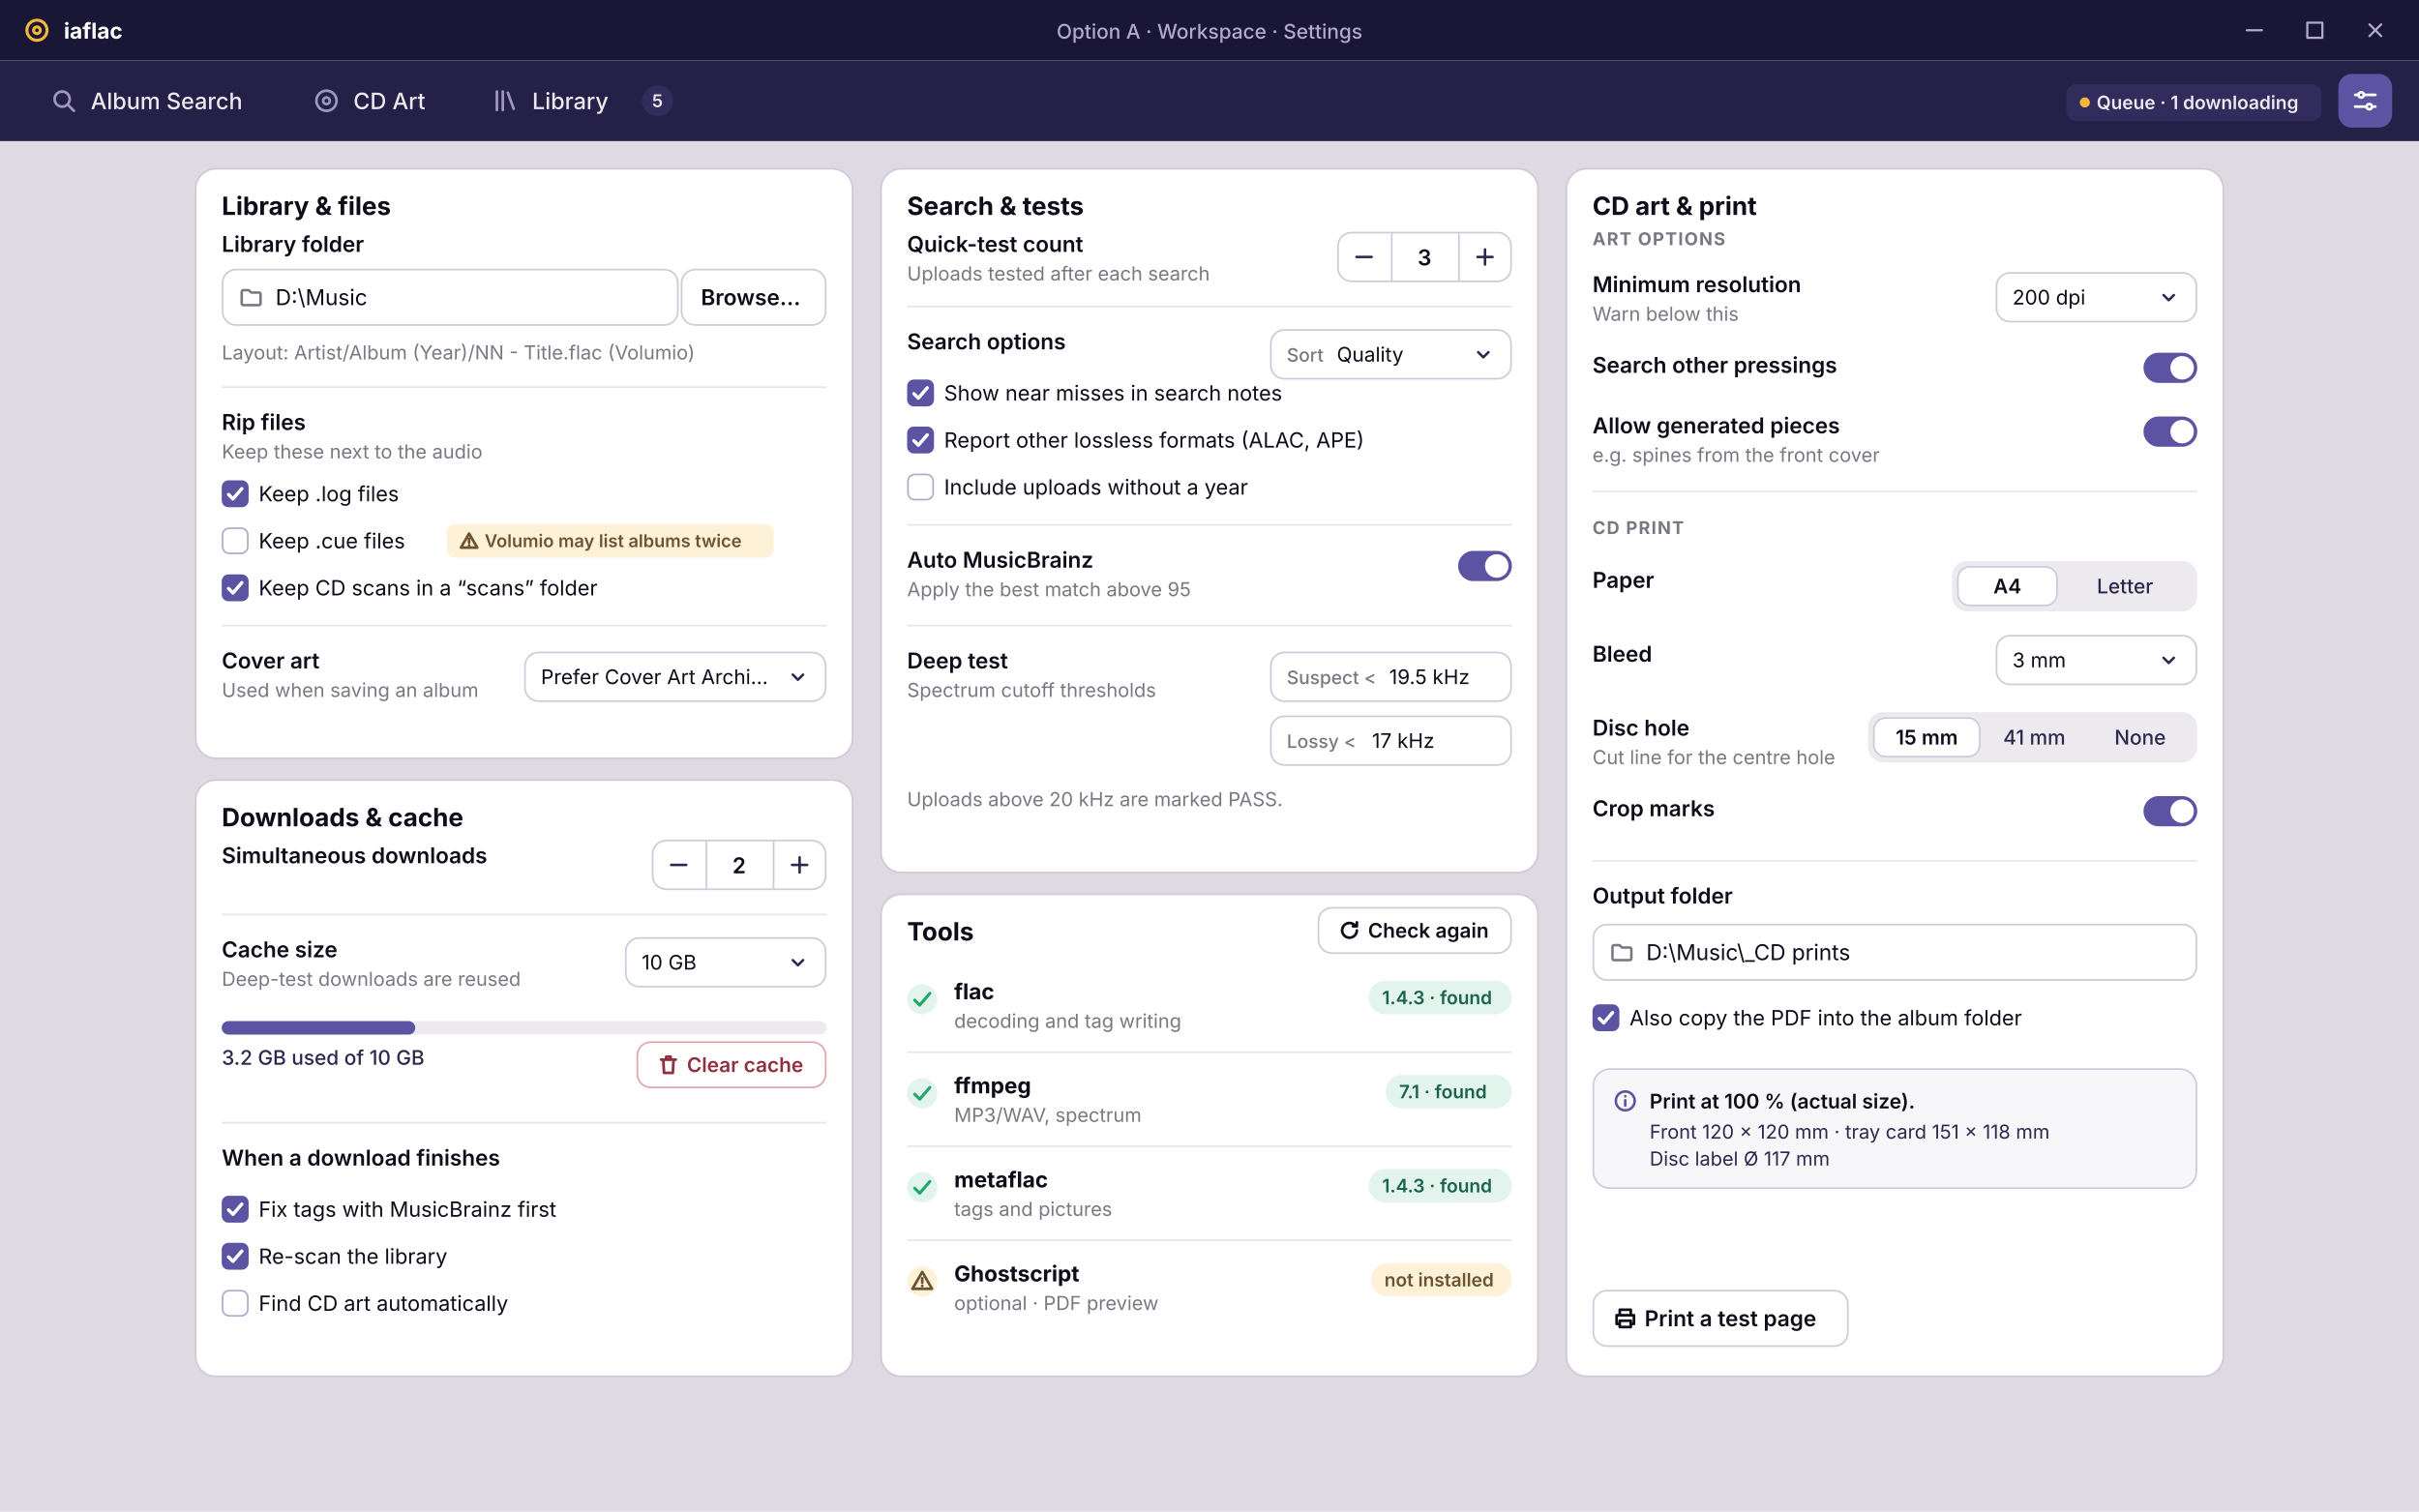
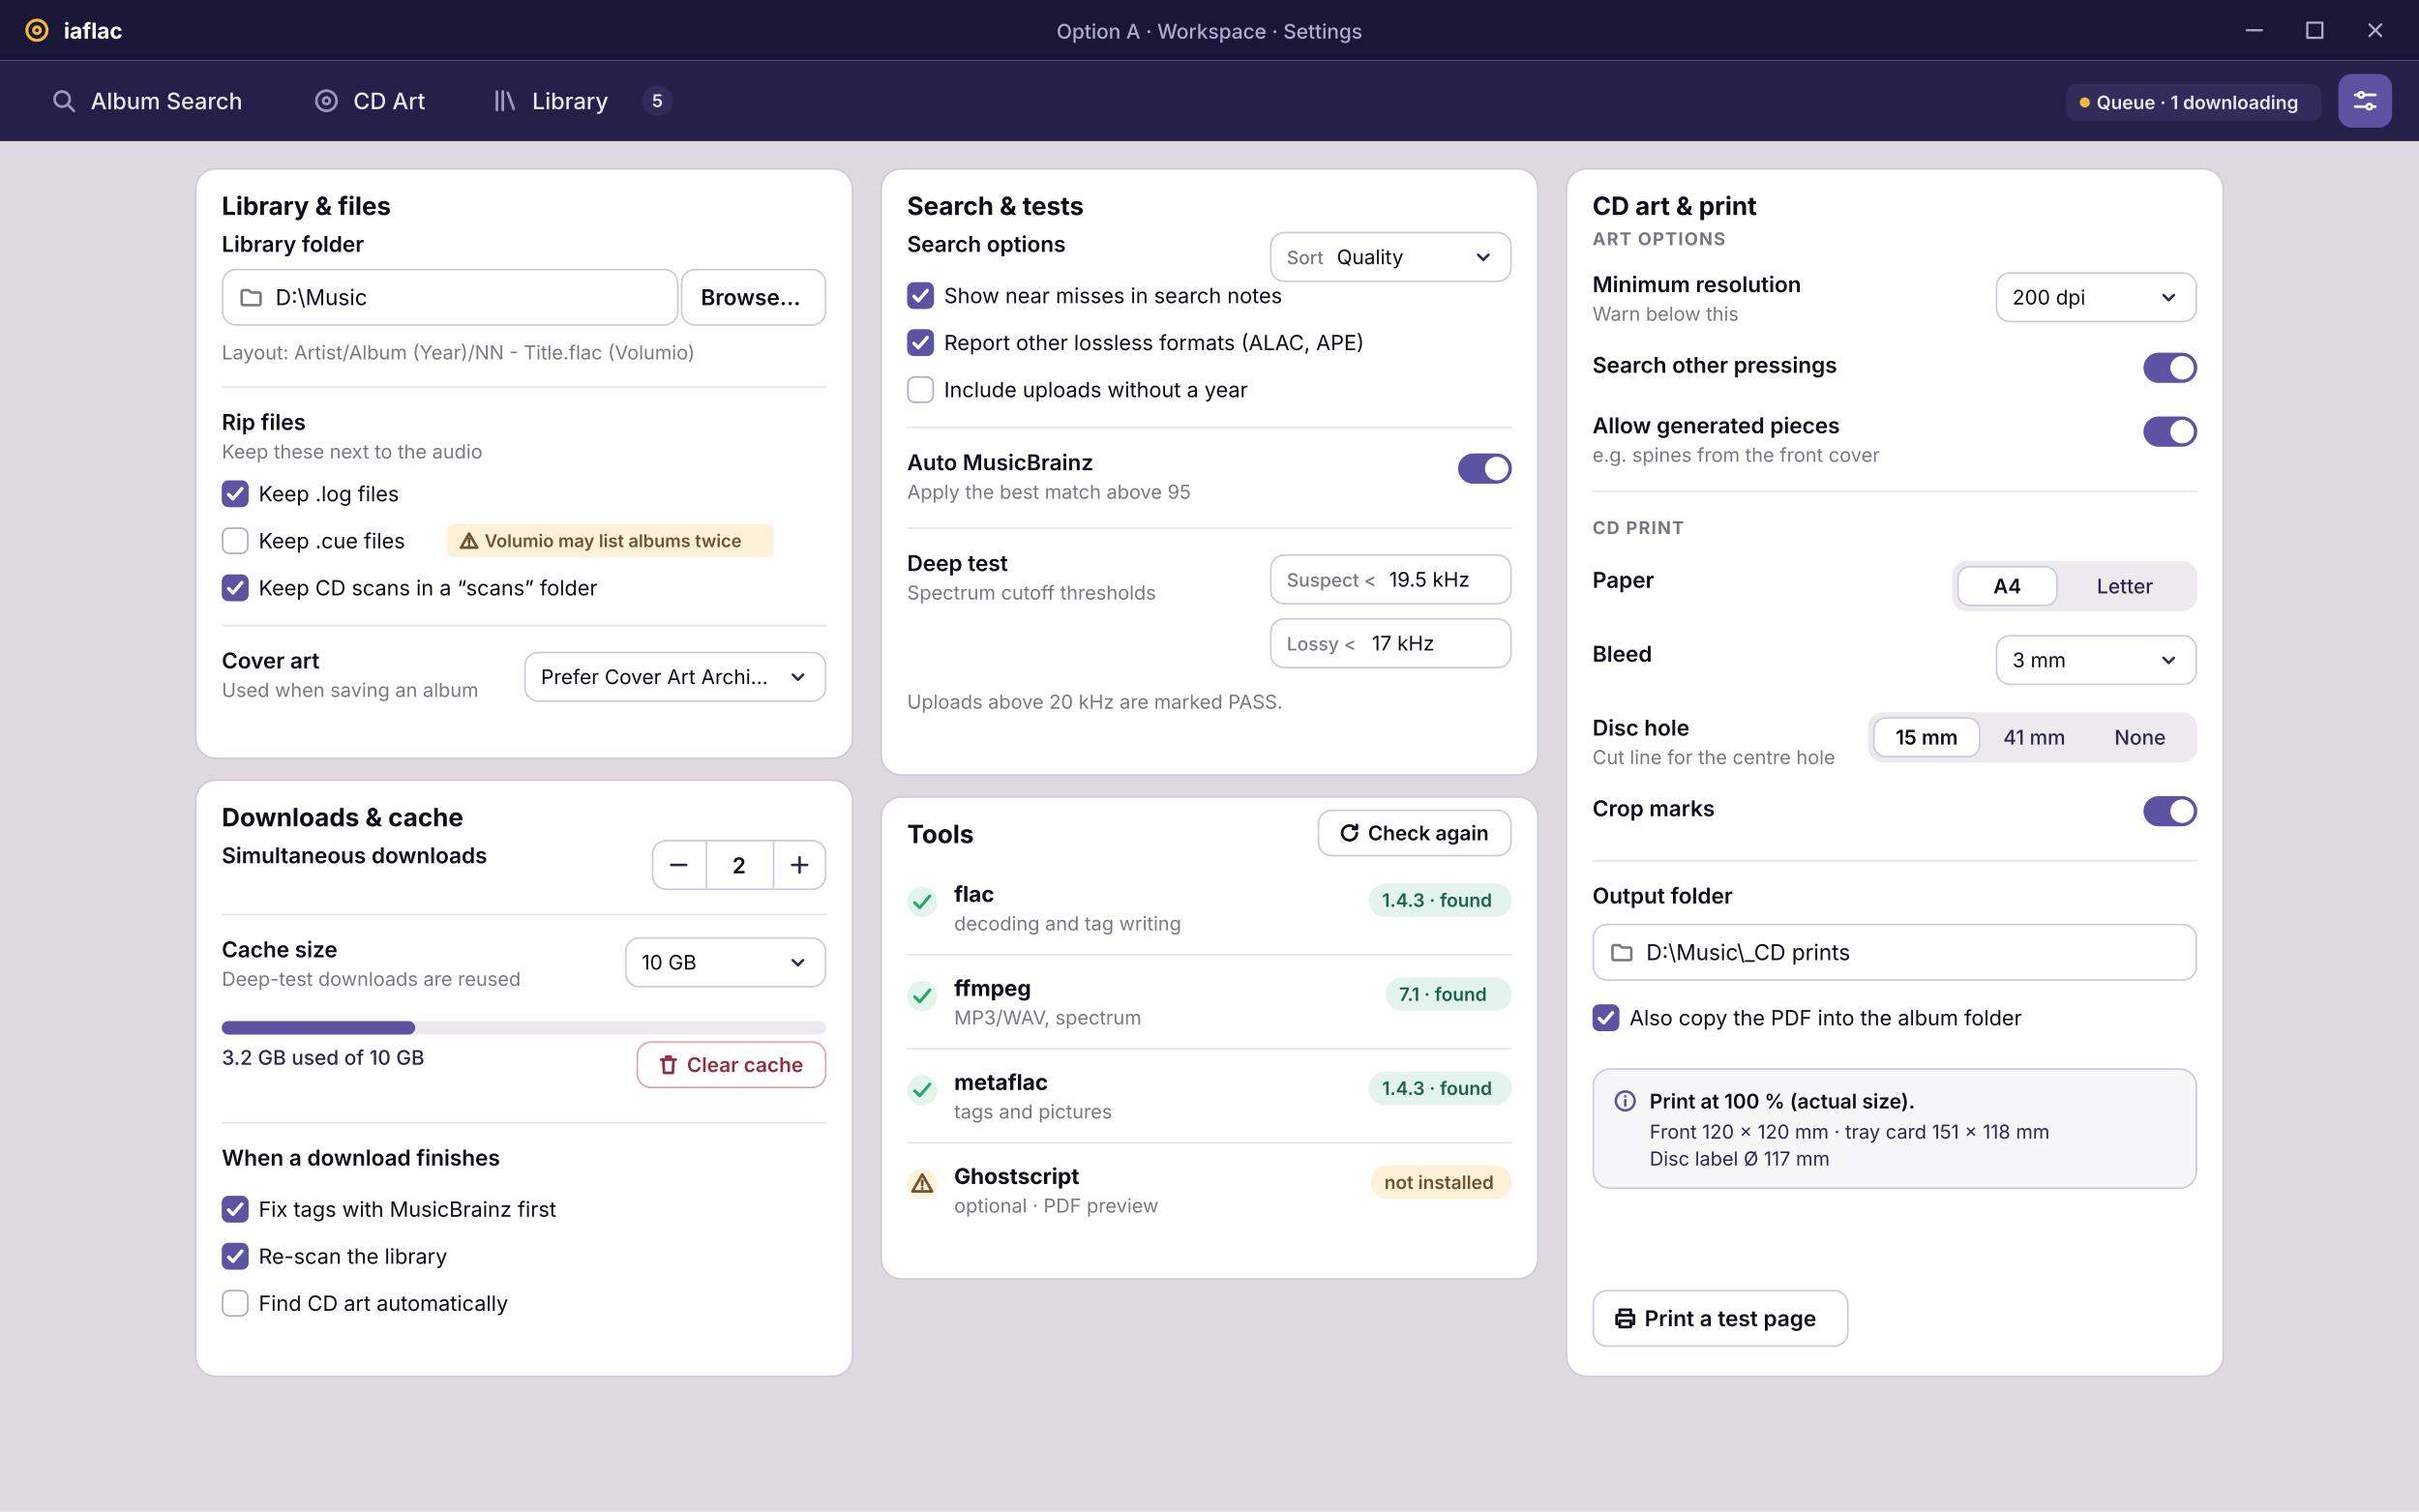
<svg xmlns="http://www.w3.org/2000/svg" width="1440" height="900" viewBox="0 0 1440 900" version="1.1">
  <defs />
  <g id="a4-layer-background">
    <rect id="a4-app-background" x="0" y="0" width="1440" height="900" fill="#DFD9E2" />
  </g>
  <g id="a4-layer-title-bar">
    <g id="a4-window-title-bar">
      <rect x="0" y="0" width="1440" height="36" fill="#1A1736" />
      <path d="M 28 18 A 6 6 0 1 1 16 18 A 6 6 0 1 1 28 18 Z M 24 18 A 2 2 0 1 1 20 18 A 2 2 0 1 1 24 18 Z" fill="none" stroke="#F4B73E" stroke-width="1.8" stroke-linecap="round" stroke-linejoin="round" />
      <text x="38" y="23" font-family="Inter, 'Segoe UI', 'Helvetica Neue', Arial, sans-serif" font-size="13" font-weight="700" fill="#FFFFFF" xml:space="preserve">iaflac</text>
      <text x="720" y="23" font-family="Inter, 'Segoe UI', 'Helvetica Neue', Arial, sans-serif" font-size="12" font-weight="500" fill="#B1AACC" text-anchor="middle" xml:space="preserve">Option A · Workspace · Settings</text>
      <path d="M 1337.5 18 H 1346.5" fill="none" stroke="#B1AACC" stroke-width="1.3" stroke-linecap="round" stroke-linejoin="round" />
      <path d="M 1373.5 13.5 H 1382.5 V 22.5 H 1373.5 Z" fill="none" stroke="#B1AACC" stroke-width="1.3" stroke-linecap="round" stroke-linejoin="round" />
      <path d="M 1410.5 14.5 L 1417.5 21.5 M 1417.5 14.5 L 1410.5 21.5" fill="none" stroke="#B1AACC" stroke-width="1.3" stroke-linecap="round" stroke-linejoin="round" />
    </g>
  </g>
  <g id="a4-layer-navigation">
    <g id="a4-top-bar">
      <rect id="a4-top-bar-background" x="0" y="36" width="1440" height="48" fill="#252047" />
      <g id="a4-nav-album-search">
        <path d="M 41.5 59 A 4.5 4.5 0 1 1 32.5 59 A 4.5 4.5 0 1 1 41.5 59 Z M 40.4 62.4 L 44 66" fill="none" stroke="#9E96C2" stroke-width="1.6" stroke-linecap="round" stroke-linejoin="round" />
        <text x="54" y="65" font-family="Inter, 'Segoe UI', 'Helvetica Neue', Arial, sans-serif" font-size="13.5" font-weight="500" fill="#ECE8EE" xml:space="preserve">Album Search</text>
      </g>
      <g id="a4-nav-cd-art">
        <path d="M 200.35 60 A 6 6 0 1 1 188.35 60 A 6 6 0 1 1 200.35 60 Z M 196.35 60 A 2 2 0 1 1 192.35 60 A 2 2 0 1 1 196.35 60 Z" fill="none" stroke="#9E96C2" stroke-width="1.6" stroke-linecap="round" stroke-linejoin="round" />
        <text x="210.35" y="65" font-family="Inter, 'Segoe UI', 'Helvetica Neue', Arial, sans-serif" font-size="13.5" font-weight="500" fill="#ECE8EE" xml:space="preserve">CD Art</text>
      </g>
      <g id="a4-nav-library">
        <path d="M 295.8 54.5 V 65.5 M 299.3 54.5 V 65.5 M 302.3 55.2 L 305.8 64.8" fill="none" stroke="#9E96C2" stroke-width="1.6" stroke-linecap="round" stroke-linejoin="round" />
        <text x="316.8" y="65" font-family="Inter, 'Segoe UI', 'Helvetica Neue', Arial, sans-serif" font-size="13.5" font-weight="500" fill="#ECE8EE" xml:space="preserve">Library</text>
        <g id="a4-chip-5">
          <rect x="382.15" y="51" width="18.59" height="18" rx="9" fill="#322C5C" />
          <text x="388.15" y="63.78" font-family="Inter, 'Segoe UI', 'Helvetica Neue', Arial, sans-serif" font-size="10.5" font-weight="600" fill="#ECE8EE" xml:space="preserve">5</text>
        </g>
      </g>
      <g id="a4-queue-indicator">
        <g id="a4-chip-queue-1-downloading">
          <rect x="1230.09" y="50" width="151.91" height="22" rx="6" fill="#322C5C" />
          <circle cx="1241.09" cy="61" r="3" fill="#F4B73E" />
          <text x="1248.09" y="64.96" font-family="Inter, 'Segoe UI', 'Helvetica Neue', Arial, sans-serif" font-size="11" font-weight="600" fill="#ECE8EE" xml:space="preserve">Queue · 1 downloading</text>
        </g>
      </g>
      <g id="a4-nav-settings">
        <rect x="1392" y="44" width="32" height="32" rx="8" fill="#5C53A2" />
        <path d="M 1402 56.5 H 1404 M 1407.2 56.5 H 1414 M 1402 63.5 H 1408.8 M 1412 63.5 H 1414 M 1407.2 56.5 A 1.6 1.6 0 1 1 1404 56.5 A 1.6 1.6 0 1 1 1407.2 56.5 Z M 1412 63.5 A 1.6 1.6 0 1 1 1408.8 63.5 A 1.6 1.6 0 1 1 1412 63.5 Z" fill="none" stroke="#FFFFFF" stroke-width="1.6" stroke-linecap="round" stroke-linejoin="round" />
      </g>
    </g>
  </g>
  <g id="a4-layer-settings-content" transform="translate(-100,-32)">
    <g id="a4-layer-settings">
      <text x="232" y="88" font-family="Inter, 'Segoe UI', 'Helvetica Neue', Arial, sans-serif" font-size="24" font-weight="700" fill="#0F0D1A" xml:space="preserve" />
      <text x="232" y="110" font-family="Inter, 'Segoe UI', 'Helvetica Neue', Arial, sans-serif" font-size="13" font-weight="400" fill="#2C284E" xml:space="preserve" />
      <g id="a4-card-library-files">
        <rect x="216.5" y="132.5" width="391" height="351" rx="12" fill="#FFFFFF" stroke="#CFC9DA" stroke-width="1" />
        <text x="232" y="160" font-family="Inter, 'Segoe UI', 'Helvetica Neue', Arial, sans-serif" font-size="15" font-weight="650" fill="#0F0D1A" xml:space="preserve">Library &amp; files</text>
        <text x="232" y="182" font-family="Inter, 'Segoe UI', 'Helvetica Neue', Arial, sans-serif" font-size="13" font-weight="600" fill="#0F0D1A" xml:space="preserve">Library folder</text>
        <g id="a4-field-library-folder">
          <rect x="232.5" y="192.5" width="271" height="33" rx="8" fill="#FFFFFF" stroke="#CFC9DA" stroke-width="1" />
          <path d="M 243.88 205.72 A 0.94 0.94 0 0 1 244.81 204.78 H 248.09 L 249.5 206.19 H 254.19 A 0.94 0.94 0 0 1 255.12 207.12 V 212.75 A 0.94 0.94 0 0 1 254.19 213.69 H 244.81 A 0.94 0.94 0 0 1 243.88 212.75 Z" fill="none" stroke="#7B7782" stroke-width="1.5" stroke-linecap="round" stroke-linejoin="round" />
          <text x="264" y="213.68" font-family="Inter, 'Segoe UI', 'Helvetica Neue', Arial, sans-serif" font-size="13" font-weight="400" fill="#0F0D1A" xml:space="preserve">D:\Music</text>
        </g>
        <g id="a4-button-browse">
          <rect x="505.75" y="192.5" width="85.75" height="33" rx="8" fill="#FFFFFF" stroke="#CFC9DA" stroke-width="1" />
          <text x="517.25" y="213.68" font-family="Inter, 'Segoe UI', 'Helvetica Neue', Arial, sans-serif" font-size="13" font-weight="600" fill="#0F0D1A" xml:space="preserve">Browse…</text>
        </g>
        <text x="232" y="246" font-family="Inter, 'Segoe UI', 'Helvetica Neue', Arial, sans-serif" font-size="11.5" font-weight="400" fill="#7B7782" xml:space="preserve">Layout: Artist/Album (Year)/NN - Title.flac (Volumio)</text>
        <line x1="232" y1="262.5" x2="592" y2="262.5" stroke="#E9E4EB" stroke-width="1" />
        <text x="232" y="288" font-family="Inter, 'Segoe UI', 'Helvetica Neue', Arial, sans-serif" font-size="13" font-weight="600" fill="#0F0D1A" xml:space="preserve">Rip files</text>
        <text x="232" y="305" font-family="Inter, 'Segoe UI', 'Helvetica Neue', Arial, sans-serif" font-size="11.5" font-weight="400" fill="#7B7782" xml:space="preserve">Keep these next to the audio</text>
        <g id="a4-checkbox-keep-log-files">
          <rect x="232" y="318" width="16" height="16" rx="4" fill="#5C53A2" />
          <path d="M 236.06 326.44 L 238.69 329.06 L 243.94 322.94" fill="none" stroke="#FFFFFF" stroke-width="2" stroke-linecap="round" stroke-linejoin="round" />
          <text x="254" y="330.5" font-family="Inter, 'Segoe UI', 'Helvetica Neue', Arial, sans-serif" font-size="12.5" font-weight="400" fill="#0F0D1A" xml:space="preserve">Keep .log files</text>
        </g>
        <g id="a4-checkbox-keep-cue-files">
          <rect x="232.5" y="346.5" width="15" height="15" rx="4" fill="#FFFFFF" stroke="#B1AACC" stroke-width="1" />
          <text x="254" y="358.5" font-family="Inter, 'Segoe UI', 'Helvetica Neue', Arial, sans-serif" font-size="12.5" font-weight="400" fill="#0F0D1A" xml:space="preserve">Keep .cue files</text>
        </g>
        <g id="a4-chip-volumio-may-list-albums-twice">
          <rect x="366" y="344" width="194.67" height="20" rx="5" fill="#FDF1D8" />
          <path d="M 379.25 349.7 L 384.09 358.06 H 374.41 Z M 379.25 352.83 V 355.02 M 379.25 356.58 V 356.66" fill="none" stroke="#6D5332" stroke-width="1.6" stroke-linecap="round" stroke-linejoin="round" />
          <text x="388.5" y="357.78" font-family="Inter, 'Segoe UI', 'Helvetica Neue', Arial, sans-serif" font-size="10.5" font-weight="600" fill="#6D5332" xml:space="preserve">Volumio may list albums twice</text>
        </g>
        <g id="a4-checkbox-keep-cd-scans-in-a-scans-folder">
          <rect x="232" y="374" width="16" height="16" rx="4" fill="#5C53A2" />
          <path d="M 236.06 382.44 L 238.69 385.06 L 243.94 378.94" fill="none" stroke="#FFFFFF" stroke-width="2" stroke-linecap="round" stroke-linejoin="round" />
          <text x="254" y="386.5" font-family="Inter, 'Segoe UI', 'Helvetica Neue', Arial, sans-serif" font-size="12.5" font-weight="400" fill="#0F0D1A" xml:space="preserve">Keep CD scans in a “scans” folder</text>
        </g>
        <line x1="232" y1="404.5" x2="592" y2="404.5" stroke="#E9E4EB" stroke-width="1" />
        <text x="232" y="430" font-family="Inter, 'Segoe UI', 'Helvetica Neue', Arial, sans-serif" font-size="13" font-weight="600" fill="#0F0D1A" xml:space="preserve">Cover art</text>
        <text x="232" y="447" font-family="Inter, 'Segoe UI', 'Helvetica Neue', Arial, sans-serif" font-size="11.5" font-weight="400" fill="#7B7782" xml:space="preserve">Used when saving an album</text>
        <g id="a4-dropdown-cover-art">
          <rect x="412.5" y="420.5" width="179" height="29" rx="8" fill="#FFFFFF" stroke="#CFC9DA" stroke-width="1" />
          <path d="M 571.94 433.69 L 575 436.75 L 578.06 433.69" fill="none" stroke="#2C284E" stroke-width="1.5" stroke-linecap="round" stroke-linejoin="round" />
          <text x="422" y="439.32" font-family="Inter, 'Segoe UI', 'Helvetica Neue', Arial, sans-serif" font-size="12" font-weight="400" fill="#0F0D1A" xml:space="preserve">Prefer Cover Art Archi…</text>
        </g>
      </g>
      <g id="a4-card-downloads-cache">
        <rect x="216.5" y="496.5" width="391" height="355" rx="12" fill="#FFFFFF" stroke="#CFC9DA" stroke-width="1" />
        <text x="232" y="524" font-family="Inter, 'Segoe UI', 'Helvetica Neue', Arial, sans-serif" font-size="15" font-weight="650" fill="#0F0D1A" xml:space="preserve">Downloads &amp; cache</text>
        <text x="232" y="546" font-family="Inter, 'Segoe UI', 'Helvetica Neue', Arial, sans-serif" font-size="13" font-weight="600" fill="#0F0D1A" xml:space="preserve">Simultaneous downloads</text>
        <g id="a4-stepper-2">
          <rect x="488.5" y="532.5" width="103" height="29" rx="8" fill="#FFFFFF" stroke="#CFC9DA" stroke-width="1" />
          <path d="M 499.5 547 H 508.5" fill="none" stroke="#2C284E" stroke-width="1.5" stroke-linecap="round" stroke-linejoin="round" />
          <text x="540" y="552" font-family="Inter, 'Segoe UI', 'Helvetica Neue', Arial, sans-serif" font-size="13" font-weight="600" fill="#0F0D1A" text-anchor="middle" xml:space="preserve">2</text>
          <path d="M 576 542.5 V 551.5 M 571.5 547 H 580.5" fill="none" stroke="#2C284E" stroke-width="1.5" stroke-linecap="round" stroke-linejoin="round" />
          <line x1="520.5" y1="533" x2="520.5" y2="561" stroke="#CFC9DA" stroke-width="1" />
          <line x1="560.5" y1="533" x2="560.5" y2="561" stroke="#CFC9DA" stroke-width="1" />
        </g>
        <line x1="232" y1="576.5" x2="592" y2="576.5" stroke="#E9E4EB" stroke-width="1" />
        <text x="232" y="602" font-family="Inter, 'Segoe UI', 'Helvetica Neue', Arial, sans-serif" font-size="13" font-weight="600" fill="#0F0D1A" xml:space="preserve">Cache size</text>
        <text x="232" y="619" font-family="Inter, 'Segoe UI', 'Helvetica Neue', Arial, sans-serif" font-size="11.5" font-weight="400" fill="#7B7782" xml:space="preserve">Deep-test downloads are reused</text>
        <g id="a4-progress-32">
          <rect x="232" y="640" width="360" height="8" rx="4" fill="#EDEAEF" />
          <rect x="232" y="640" width="115.2" height="8" rx="4" fill="#5C53A2" />
        </g>
        <text x="232" y="666" font-family="Inter, 'Segoe UI', 'Helvetica Neue', Arial, sans-serif" font-size="12" font-weight="500" fill="#2C284E" xml:space="preserve">3.2 GB used of 10 GB</text>
        <g id="a4-dropdown-cache-limit">
          <rect x="472.5" y="590.5" width="119" height="29" rx="8" fill="#FFFFFF" stroke="#CFC9DA" stroke-width="1" />
          <path d="M 571.94 603.69 L 575 606.75 L 578.06 603.69" fill="none" stroke="#2C284E" stroke-width="1.5" stroke-linecap="round" stroke-linejoin="round" />
          <text x="482" y="609.32" font-family="Inter, 'Segoe UI', 'Helvetica Neue', Arial, sans-serif" font-size="12" font-weight="400" fill="#0F0D1A" xml:space="preserve">10 GB</text>
        </g>
        <g id="a4-button-clear-cache">
          <rect x="479.4" y="652.5" width="112.1" height="27" rx="8" fill="#FFFFFF" stroke="#E1A5AA" stroke-width="1" />
          <path d="M 493.53 662.94 H 502.28 M 496.59 662.94 V 661.19 H 499.21 V 662.94 M 494.84 662.94 L 495.28 670.81 H 500.53 L 500.96 662.94" fill="none" stroke="#922E3D" stroke-width="1.6" stroke-linecap="round" stroke-linejoin="round" />
          <text x="508.9" y="670.32" font-family="Inter, 'Segoe UI', 'Helvetica Neue', Arial, sans-serif" font-size="12" font-weight="600" fill="#922E3D" xml:space="preserve">Clear cache</text>
        </g>
        <line x1="232" y1="700.5" x2="592" y2="700.5" stroke="#E9E4EB" stroke-width="1" />
        <text x="232" y="726" font-family="Inter, 'Segoe UI', 'Helvetica Neue', Arial, sans-serif" font-size="13" font-weight="600" fill="#0F0D1A" xml:space="preserve">When a download finishes</text>
        <g id="a4-checkbox-fix-tags-with-musicbrainz-first">
          <rect x="232" y="744" width="16" height="16" rx="4" fill="#5C53A2" />
          <path d="M 236.06 752.44 L 238.69 755.06 L 243.94 748.94" fill="none" stroke="#FFFFFF" stroke-width="2" stroke-linecap="round" stroke-linejoin="round" />
          <text x="254" y="756.5" font-family="Inter, 'Segoe UI', 'Helvetica Neue', Arial, sans-serif" font-size="12.5" font-weight="400" fill="#0F0D1A" xml:space="preserve">Fix tags with MusicBrainz first</text>
        </g>
        <g id="a4-checkbox-re-scan-the-library">
          <rect x="232" y="772" width="16" height="16" rx="4" fill="#5C53A2" />
          <path d="M 236.06 780.44 L 238.69 783.06 L 243.94 776.94" fill="none" stroke="#FFFFFF" stroke-width="2" stroke-linecap="round" stroke-linejoin="round" />
          <text x="254" y="784.5" font-family="Inter, 'Segoe UI', 'Helvetica Neue', Arial, sans-serif" font-size="12.5" font-weight="400" fill="#0F0D1A" xml:space="preserve">Re-scan the library</text>
        </g>
        <g id="a4-checkbox-find-cd-art-automatically">
          <rect x="232.5" y="800.5" width="15" height="15" rx="4" fill="#FFFFFF" stroke="#B1AACC" stroke-width="1" />
          <text x="254" y="812.5" font-family="Inter, 'Segoe UI', 'Helvetica Neue', Arial, sans-serif" font-size="12.5" font-weight="400" fill="#0F0D1A" xml:space="preserve">Find CD art automatically</text>
        </g>
      </g>
      <g id="a4-card-search-tests">
-         <rect x="624.5" y="132.5" width="391" height="419" rx="12" fill="#FFFFFF" stroke="#CFC9DA" stroke-width="1" />
+         <rect x="624.5" y="132.5" width="391" height="361" rx="12" fill="#FFFFFF" stroke="#CFC9DA" stroke-width="1" />
        <text x="640" y="160" font-family="Inter, 'Segoe UI', 'Helvetica Neue', Arial, sans-serif" font-size="15" font-weight="650" fill="#0F0D1A" xml:space="preserve">Search &amp; tests</text>
-         <text x="640" y="182" font-family="Inter, 'Segoe UI', 'Helvetica Neue', Arial, sans-serif" font-size="13" font-weight="600" fill="#0F0D1A" xml:space="preserve">Quick-test count</text>
-         <text x="640" y="199" font-family="Inter, 'Segoe UI', 'Helvetica Neue', Arial, sans-serif" font-size="11.5" font-weight="400" fill="#7B7782" xml:space="preserve">Uploads tested after each search</text>
-         <g id="a4-stepper-3">
-           <rect x="896.5" y="170.5" width="103" height="29" rx="8" fill="#FFFFFF" stroke="#CFC9DA" stroke-width="1" />
-           <path d="M 907.5 185 H 916.5" fill="none" stroke="#2C284E" stroke-width="1.5" stroke-linecap="round" stroke-linejoin="round" />
-           <text x="948" y="190" font-family="Inter, 'Segoe UI', 'Helvetica Neue', Arial, sans-serif" font-size="13" font-weight="600" fill="#0F0D1A" text-anchor="middle" xml:space="preserve">3</text>
-           <path d="M 984 180.5 V 189.5 M 979.5 185 H 988.5" fill="none" stroke="#2C284E" stroke-width="1.5" stroke-linecap="round" stroke-linejoin="round" />
-           <line x1="928.5" y1="171" x2="928.5" y2="199" stroke="#CFC9DA" stroke-width="1" />
-           <line x1="968.5" y1="171" x2="968.5" y2="199" stroke="#CFC9DA" stroke-width="1" />
-         </g>
-         <line x1="640" y1="214.5" x2="1000" y2="214.5" stroke="#E9E4EB" stroke-width="1" />
+       </g>
+       <g id="a4-search-tests-rows" transform="translate(0,-58)">
        <text x="640" y="240" font-family="Inter, 'Segoe UI', 'Helvetica Neue', Arial, sans-serif" font-size="13" font-weight="600" fill="#0F0D1A" xml:space="preserve">Search options</text>
        <g id="a4-checkbox-show-near-misses-in-search-notes">
          <rect x="640" y="258" width="16" height="16" rx="4" fill="#5C53A2" />
          <path d="M 644.06 266.44 L 646.69 269.06 L 651.94 262.94" fill="none" stroke="#FFFFFF" stroke-width="2" stroke-linecap="round" stroke-linejoin="round" />
          <text x="662" y="270.5" font-family="Inter, 'Segoe UI', 'Helvetica Neue', Arial, sans-serif" font-size="12.5" font-weight="400" fill="#0F0D1A" xml:space="preserve">Show near misses in search notes</text>
        </g>
        <g id="a4-checkbox-report-other-lossless-formats-alac-ape">
          <rect x="640" y="286" width="16" height="16" rx="4" fill="#5C53A2" />
          <path d="M 644.06 294.44 L 646.69 297.06 L 651.94 290.94" fill="none" stroke="#FFFFFF" stroke-width="2" stroke-linecap="round" stroke-linejoin="round" />
          <text x="662" y="298.5" font-family="Inter, 'Segoe UI', 'Helvetica Neue', Arial, sans-serif" font-size="12.5" font-weight="400" fill="#0F0D1A" xml:space="preserve">Report other lossless formats (ALAC, APE)</text>
        </g>
        <g id="a4-checkbox-include-uploads-without-a-year">
          <rect x="640.5" y="314.5" width="15" height="15" rx="4" fill="#FFFFFF" stroke="#B1AACC" stroke-width="1" />
          <text x="662" y="326.5" font-family="Inter, 'Segoe UI', 'Helvetica Neue', Arial, sans-serif" font-size="12.5" font-weight="400" fill="#0F0D1A" xml:space="preserve">Include uploads without a year</text>
        </g>
        <g id="a4-dropdown-default-sort">
          <rect x="856.5" y="228.5" width="143" height="29" rx="8" fill="#FFFFFF" stroke="#CFC9DA" stroke-width="1" />
          <text x="866" y="247.32" font-family="Inter, 'Segoe UI', 'Helvetica Neue', Arial, sans-serif" font-size="11" font-weight="500" fill="#7B7782" xml:space="preserve">Sort</text>
          <path d="M 979.94 241.69 L 983 244.75 L 986.06 241.69" fill="none" stroke="#2C284E" stroke-width="1.5" stroke-linecap="round" stroke-linejoin="round" />
          <text x="895.77" y="247.32" font-family="Inter, 'Segoe UI', 'Helvetica Neue', Arial, sans-serif" font-size="12" font-weight="400" fill="#0F0D1A" xml:space="preserve">Quality</text>
        </g>
        <line x1="640" y1="344.5" x2="1000" y2="344.5" stroke="#E9E4EB" stroke-width="1" />
        <text x="640" y="370" font-family="Inter, 'Segoe UI', 'Helvetica Neue', Arial, sans-serif" font-size="13" font-weight="600" fill="#0F0D1A" xml:space="preserve">Auto MusicBrainz</text>
        <text x="640" y="387" font-family="Inter, 'Segoe UI', 'Helvetica Neue', Arial, sans-serif" font-size="11.5" font-weight="400" fill="#7B7782" xml:space="preserve">Apply the best match above 95</text>
        <g id="a4-toggle">
          <rect x="968" y="360" width="32" height="18" rx="9" fill="#5C53A2" />
          <circle cx="991" cy="369" r="7" fill="#FFFFFF" />
        </g>
        <line x1="640" y1="404.5" x2="1000" y2="404.5" stroke="#E9E4EB" stroke-width="1" />
        <text x="640" y="430" font-family="Inter, 'Segoe UI', 'Helvetica Neue', Arial, sans-serif" font-size="13" font-weight="600" fill="#0F0D1A" xml:space="preserve">Deep test</text>
        <text x="640" y="447" font-family="Inter, 'Segoe UI', 'Helvetica Neue', Arial, sans-serif" font-size="11.5" font-weight="400" fill="#7B7782" xml:space="preserve">Spectrum cutoff thresholds</text>
        <g id="a4-field-suspect-threshold">
          <rect x="856.5" y="420.5" width="143" height="29" rx="8" fill="#FFFFFF" stroke="#CFC9DA" stroke-width="1" />
          <text x="866" y="439.32" font-family="Inter, 'Segoe UI', 'Helvetica Neue', Arial, sans-serif" font-size="11" font-weight="500" fill="#7B7782" xml:space="preserve">Suspect &lt;</text>
          <text x="926.97" y="439.32" font-family="Inter, 'Segoe UI', 'Helvetica Neue', Arial, sans-serif" font-size="12" font-weight="400" fill="#0F0D1A" xml:space="preserve">19.5 kHz</text>
        </g>
        <g id="a4-field-lossy-threshold">
          <rect x="856.5" y="458.5" width="143" height="29" rx="8" fill="#FFFFFF" stroke="#CFC9DA" stroke-width="1" />
          <text x="866" y="477.32" font-family="Inter, 'Segoe UI', 'Helvetica Neue', Arial, sans-serif" font-size="11" font-weight="500" fill="#7B7782" xml:space="preserve">Lossy &lt;</text>
          <text x="916.73" y="477.32" font-family="Inter, 'Segoe UI', 'Helvetica Neue', Arial, sans-serif" font-size="12" font-weight="400" fill="#0F0D1A" xml:space="preserve">17 kHz</text>
        </g>
        <text x="640" y="512" font-family="Inter, 'Segoe UI', 'Helvetica Neue', Arial, sans-serif" font-size="11.5" font-weight="400" fill="#7B7782" xml:space="preserve">Uploads above 20 kHz are marked PASS.</text>
      </g>
-       <g id="a4-card-tools">
+       <g id="a4-card-tools" transform="translate(0,-58)">
        <rect x="624.5" y="564.5" width="391" height="287" rx="12" fill="#FFFFFF" stroke="#CFC9DA" stroke-width="1" />
        <text x="640" y="592" font-family="Inter, 'Segoe UI', 'Helvetica Neue', Arial, sans-serif" font-size="15" font-weight="650" fill="#0F0D1A" xml:space="preserve">Tools</text>
        <g id="a4-button-check-again">
          <rect x="884.85" y="572.5" width="114.65" height="27" rx="8" fill="#FFFFFF" stroke="#CFC9DA" stroke-width="1" />
          <path d="M 907.72 586 A 4.38 4.38 0 1 1 906.24 582.67 M 907.72 581.19 V 583.55 H 905.36" fill="none" stroke="#0F0D1A" stroke-width="1.6" stroke-linecap="round" stroke-linejoin="round" />
          <text x="914.35" y="590.32" font-family="Inter, 'Segoe UI', 'Helvetica Neue', Arial, sans-serif" font-size="12" font-weight="600" fill="#0F0D1A" xml:space="preserve">Check again</text>
        </g>
        <g id="a4-tool-flac">
          <circle cx="649" cy="627" r="9" fill="#E2F4EC" />
          <path d="M 644.5 627.5 L 647.5 630.5 L 653.5 623.5" fill="none" stroke="#20A76B" stroke-width="1.8" stroke-linecap="round" stroke-linejoin="round" />
          <text x="668" y="627" font-family="Inter, 'Segoe UI', 'Helvetica Neue', Arial, sans-serif" font-size="13" font-weight="650" fill="#0F0D1A" xml:space="preserve">flac</text>
          <text x="668" y="644" font-family="Inter, 'Segoe UI', 'Helvetica Neue', Arial, sans-serif" font-size="11.5" font-weight="400" fill="#7B7782" xml:space="preserve">decoding and tag writing</text>
          <g id="a4-chip-1-4-3-found">
            <rect x="914.76" y="616" width="85.24" height="20" rx="10" fill="#E2F4EC" />
            <text x="922.76" y="629.96" font-family="Inter, 'Segoe UI', 'Helvetica Neue', Arial, sans-serif" font-size="11" font-weight="600" fill="#1A634E" xml:space="preserve">1.4.3 · found</text>
          </g>
          <line x1="640" y1="658.5" x2="1000" y2="658.5" stroke="#E9E4EB" stroke-width="1" />
        </g>
        <g id="a4-tool-ffmpeg">
          <circle cx="649" cy="683" r="9" fill="#E2F4EC" />
          <path d="M 644.5 683.5 L 647.5 686.5 L 653.5 679.5" fill="none" stroke="#20A76B" stroke-width="1.8" stroke-linecap="round" stroke-linejoin="round" />
          <text x="668" y="683" font-family="Inter, 'Segoe UI', 'Helvetica Neue', Arial, sans-serif" font-size="13" font-weight="650" fill="#0F0D1A" xml:space="preserve">ffmpeg</text>
          <text x="668" y="700" font-family="Inter, 'Segoe UI', 'Helvetica Neue', Arial, sans-serif" font-size="11.5" font-weight="400" fill="#7B7782" xml:space="preserve">MP3/WAV, spectrum</text>
          <g id="a4-chip-7-1-found">
            <rect x="924.86" y="672" width="75.14" height="20" rx="10" fill="#E2F4EC" />
            <text x="932.86" y="685.96" font-family="Inter, 'Segoe UI', 'Helvetica Neue', Arial, sans-serif" font-size="11" font-weight="600" fill="#1A634E" xml:space="preserve">7.1 · found</text>
          </g>
          <line x1="640" y1="714.5" x2="1000" y2="714.5" stroke="#E9E4EB" stroke-width="1" />
        </g>
        <g id="a4-tool-metaflac">
          <circle cx="649" cy="739" r="9" fill="#E2F4EC" />
          <path d="M 644.5 739.5 L 647.5 742.5 L 653.5 735.5" fill="none" stroke="#20A76B" stroke-width="1.8" stroke-linecap="round" stroke-linejoin="round" />
          <text x="668" y="739" font-family="Inter, 'Segoe UI', 'Helvetica Neue', Arial, sans-serif" font-size="13" font-weight="650" fill="#0F0D1A" xml:space="preserve">metaflac</text>
          <text x="668" y="756" font-family="Inter, 'Segoe UI', 'Helvetica Neue', Arial, sans-serif" font-size="11.5" font-weight="400" fill="#7B7782" xml:space="preserve">tags and pictures</text>
          <g id="a4-chip-1-4-3-found-2">
            <rect x="914.76" y="728" width="85.24" height="20" rx="10" fill="#E2F4EC" />
            <text x="922.76" y="741.96" font-family="Inter, 'Segoe UI', 'Helvetica Neue', Arial, sans-serif" font-size="11" font-weight="600" fill="#1A634E" xml:space="preserve">1.4.3 · found</text>
          </g>
          <line x1="640" y1="770.5" x2="1000" y2="770.5" stroke="#E9E4EB" stroke-width="1" />
        </g>
        <g id="a4-tool-ghostscript">
          <circle cx="649" cy="795" r="9" fill="#FDF1D8" />
          <path d="M 649 789.34 L 654.81 799.38 H 643.19 Z M 649 793.09 V 795.72 M 649 797.59 V 797.69" fill="none" stroke="#6D5332" stroke-width="1.6" stroke-linecap="round" stroke-linejoin="round" />
          <text x="668" y="795" font-family="Inter, 'Segoe UI', 'Helvetica Neue', Arial, sans-serif" font-size="13" font-weight="650" fill="#0F0D1A" xml:space="preserve">Ghostscript</text>
          <text x="668" y="812" font-family="Inter, 'Segoe UI', 'Helvetica Neue', Arial, sans-serif" font-size="11.5" font-weight="400" fill="#7B7782" xml:space="preserve">optional · PDF preview</text>
          <g id="a4-chip-not-installed">
            <rect x="916.12" y="784" width="83.88" height="20" rx="10" fill="#FDF1D8" />
            <text x="924.12" y="797.96" font-family="Inter, 'Segoe UI', 'Helvetica Neue', Arial, sans-serif" font-size="11" font-weight="600" fill="#6D5332" xml:space="preserve">not installed</text>
          </g>
        </g>
      </g>
      <g id="a4-card-cd-art-print">
        <rect x="1032.5" y="132.5" width="391" height="719" rx="12" fill="#FFFFFF" stroke="#CFC9DA" stroke-width="1" />
        <text x="1048" y="160" font-family="Inter, 'Segoe UI', 'Helvetica Neue', Arial, sans-serif" font-size="15" font-weight="650" fill="#0F0D1A" xml:space="preserve">CD art &amp; print</text>
        <text x="1048" y="178" font-family="Inter, 'Segoe UI', 'Helvetica Neue', Arial, sans-serif" font-size="10.5" font-weight="700" fill="#7B7782" letter-spacing="0.7" xml:space="preserve">ART OPTIONS</text>
        <text x="1048" y="206" font-family="Inter, 'Segoe UI', 'Helvetica Neue', Arial, sans-serif" font-size="13" font-weight="600" fill="#0F0D1A" xml:space="preserve">Minimum resolution</text>
        <text x="1048" y="223" font-family="Inter, 'Segoe UI', 'Helvetica Neue', Arial, sans-serif" font-size="11.5" font-weight="400" fill="#7B7782" xml:space="preserve">Warn below this</text>
        <g id="a4-dropdown-min-dpi">
          <rect x="1288.5" y="194.5" width="119" height="29" rx="8" fill="#FFFFFF" stroke="#CFC9DA" stroke-width="1" />
          <path d="M 1387.94 207.69 L 1391 210.75 L 1394.06 207.69" fill="none" stroke="#2C284E" stroke-width="1.5" stroke-linecap="round" stroke-linejoin="round" />
          <text x="1298" y="213.32" font-family="Inter, 'Segoe UI', 'Helvetica Neue', Arial, sans-serif" font-size="12" font-weight="400" fill="#0F0D1A" xml:space="preserve">200 dpi</text>
        </g>
        <text x="1048" y="254" font-family="Inter, 'Segoe UI', 'Helvetica Neue', Arial, sans-serif" font-size="13" font-weight="600" fill="#0F0D1A" xml:space="preserve">Search other pressings</text>
        <g id="a4-toggle-2">
          <rect x="1376" y="242" width="32" height="18" rx="9" fill="#5C53A2" />
          <circle cx="1399" cy="251" r="7" fill="#FFFFFF" />
        </g>
        <text x="1048" y="290" font-family="Inter, 'Segoe UI', 'Helvetica Neue', Arial, sans-serif" font-size="13" font-weight="600" fill="#0F0D1A" xml:space="preserve">Allow generated pieces</text>
        <text x="1048" y="307" font-family="Inter, 'Segoe UI', 'Helvetica Neue', Arial, sans-serif" font-size="11.5" font-weight="400" fill="#7B7782" xml:space="preserve">e.g. spines from the front cover</text>
        <g id="a4-toggle-3">
          <rect x="1376" y="280" width="32" height="18" rx="9" fill="#5C53A2" />
          <circle cx="1399" cy="289" r="7" fill="#FFFFFF" />
        </g>
        <line x1="1048" y1="324.5" x2="1408" y2="324.5" stroke="#E9E4EB" stroke-width="1" />
        <text x="1048" y="350" font-family="Inter, 'Segoe UI', 'Helvetica Neue', Arial, sans-serif" font-size="10.5" font-weight="700" fill="#7B7782" letter-spacing="0.7" xml:space="preserve">CD PRINT</text>
        <text x="1048" y="382" font-family="Inter, 'Segoe UI', 'Helvetica Neue', Arial, sans-serif" font-size="13" font-weight="600" fill="#0F0D1A" xml:space="preserve">Paper</text>
        <g id="a4-paper-a4">
          <rect x="1262" y="366" width="146" height="30" rx="9" fill="#EDEAEF" />
          <rect x="1265.5" y="369.5" width="59" height="23" rx="7" fill="#FFFFFF" stroke="#CFC9DA" stroke-width="1" />
          <text x="1295" y="385.32" font-family="Inter, 'Segoe UI', 'Helvetica Neue', Arial, sans-serif" font-size="12" font-weight="600" fill="#0F0D1A" text-anchor="middle" xml:space="preserve">A4</text>
          <text x="1365" y="385.32" font-family="Inter, 'Segoe UI', 'Helvetica Neue', Arial, sans-serif" font-size="12" font-weight="500" fill="#2C284E" text-anchor="middle" xml:space="preserve">Letter</text>
        </g>
        <text x="1048" y="426" font-family="Inter, 'Segoe UI', 'Helvetica Neue', Arial, sans-serif" font-size="13" font-weight="600" fill="#0F0D1A" xml:space="preserve">Bleed</text>
        <g id="a4-dropdown-bleed">
          <rect x="1288.5" y="410.5" width="119" height="29" rx="8" fill="#FFFFFF" stroke="#CFC9DA" stroke-width="1" />
          <path d="M 1387.94 423.69 L 1391 426.75 L 1394.06 423.69" fill="none" stroke="#2C284E" stroke-width="1.5" stroke-linecap="round" stroke-linejoin="round" />
          <text x="1298" y="429.32" font-family="Inter, 'Segoe UI', 'Helvetica Neue', Arial, sans-serif" font-size="12" font-weight="400" fill="#0F0D1A" xml:space="preserve">3 mm</text>
        </g>
        <text x="1048" y="470" font-family="Inter, 'Segoe UI', 'Helvetica Neue', Arial, sans-serif" font-size="13" font-weight="600" fill="#0F0D1A" xml:space="preserve">Disc hole</text>
        <text x="1048" y="487" font-family="Inter, 'Segoe UI', 'Helvetica Neue', Arial, sans-serif" font-size="11.5" font-weight="400" fill="#7B7782" xml:space="preserve">Cut line for the centre hole</text>
        <g id="a4-disc-hole-15-mm">
          <rect x="1212" y="456" width="196" height="30" rx="9" fill="#EDEAEF" />
          <rect x="1215.5" y="459.5" width="63" height="23" rx="7" fill="#FFFFFF" stroke="#CFC9DA" stroke-width="1" />
          <text x="1247" y="475.32" font-family="Inter, 'Segoe UI', 'Helvetica Neue', Arial, sans-serif" font-size="12" font-weight="600" fill="#0F0D1A" text-anchor="middle" xml:space="preserve">15 mm</text>
          <text x="1311" y="475.32" font-family="Inter, 'Segoe UI', 'Helvetica Neue', Arial, sans-serif" font-size="12" font-weight="500" fill="#2C284E" text-anchor="middle" xml:space="preserve">41 mm</text>
          <text x="1374" y="475.32" font-family="Inter, 'Segoe UI', 'Helvetica Neue', Arial, sans-serif" font-size="12" font-weight="500" fill="#2C284E" text-anchor="middle" xml:space="preserve">None</text>
        </g>
        <text x="1048" y="518" font-family="Inter, 'Segoe UI', 'Helvetica Neue', Arial, sans-serif" font-size="13" font-weight="600" fill="#0F0D1A" xml:space="preserve">Crop marks</text>
        <g id="a4-toggle-4">
          <rect x="1376" y="506" width="32" height="18" rx="9" fill="#5C53A2" />
          <circle cx="1399" cy="515" r="7" fill="#FFFFFF" />
        </g>
        <line x1="1048" y1="544.5" x2="1408" y2="544.5" stroke="#E9E4EB" stroke-width="1" />
        <text x="1048" y="570" font-family="Inter, 'Segoe UI', 'Helvetica Neue', Arial, sans-serif" font-size="13" font-weight="600" fill="#0F0D1A" xml:space="preserve">Output folder</text>
        <g id="a4-field-output-folder">
          <rect x="1048.5" y="582.5" width="359" height="33" rx="8" fill="#FFFFFF" stroke="#CFC9DA" stroke-width="1" />
          <path d="M 1059.88 595.72 A 0.94 0.94 0 0 1 1060.81 594.78 H 1064.09 L 1065.5 596.19 H 1070.19 A 0.94 0.94 0 0 1 1071.12 597.12 V 602.75 A 0.94 0.94 0 0 1 1070.19 603.69 H 1060.81 A 0.94 0.94 0 0 1 1059.88 602.75 Z" fill="none" stroke="#7B7782" stroke-width="1.5" stroke-linecap="round" stroke-linejoin="round" />
          <text x="1080" y="603.68" font-family="Inter, 'Segoe UI', 'Helvetica Neue', Arial, sans-serif" font-size="13" font-weight="400" fill="#0F0D1A" xml:space="preserve">D:\Music\_CD prints</text>
        </g>
        <g id="a4-checkbox-also-copy-the-pdf-into-the-album-folder">
          <rect x="1048" y="630" width="16" height="16" rx="4" fill="#5C53A2" />
          <path d="M 1052.06 638.44 L 1054.69 641.06 L 1059.94 634.94" fill="none" stroke="#FFFFFF" stroke-width="2" stroke-linecap="round" stroke-linejoin="round" />
          <text x="1070" y="642.5" font-family="Inter, 'Segoe UI', 'Helvetica Neue', Arial, sans-serif" font-size="12.5" font-weight="400" fill="#0F0D1A" xml:space="preserve">Also copy the PDF into the album folder</text>
        </g>
        <g id="a4-print-size-note">
          <rect x="1048.5" y="668.5" width="359" height="71" rx="10" fill="#F7F6F8" stroke="#CFC9DA" stroke-width="1" />
          <path d="M 1073.12 687.5 A 5.62 5.62 0 1 1 1061.88 687.5 A 5.62 5.62 0 1 1 1073.12 687.5 Z M 1067.5 687.03 V 690.31 M 1067.5 684.69 V 684.78" fill="none" stroke="#5C53A2" stroke-width="1.5" stroke-linecap="round" stroke-linejoin="round" />
          <text x="1082" y="692" font-family="Inter, 'Segoe UI', 'Helvetica Neue', Arial, sans-serif" font-size="12" font-weight="600" fill="#0F0D1A" xml:space="preserve">Print at 100 % (actual size).</text>
          <text x="1082" y="710" font-family="Inter, 'Segoe UI', 'Helvetica Neue', Arial, sans-serif" font-size="11.5" font-weight="400" fill="#2C284E" xml:space="preserve">Front 120 × 120 mm · tray card 151 × 118 mm</text>
          <text x="1082" y="726" font-family="Inter, 'Segoe UI', 'Helvetica Neue', Arial, sans-serif" font-size="11.5" font-weight="400" fill="#2C284E" xml:space="preserve">Disc label Ø 117 mm</text>
        </g>
        <g id="a4-button-print-a-test-page">
          <rect x="1048.5" y="800.5" width="151.49" height="33" rx="8" fill="#FFFFFF" stroke="#CFC9DA" stroke-width="1" />
          <path d="M 1064.22 815.12 V 811.84 H 1070.78 V 815.12 M 1064.22 820.28 H 1062.34 V 815.12 H 1072.66 V 820.28 H 1070.78 M 1064.22 818.41 H 1070.78 V 822.16 H 1064.22 Z" fill="none" stroke="#0F0D1A" stroke-width="1.6" stroke-linecap="round" stroke-linejoin="round" />
          <text x="1079" y="821.68" font-family="Inter, 'Segoe UI', 'Helvetica Neue', Arial, sans-serif" font-size="13" font-weight="600" fill="#0F0D1A" xml:space="preserve">Print a test page</text>
        </g>
      </g>
    </g>
  </g>
</svg>
